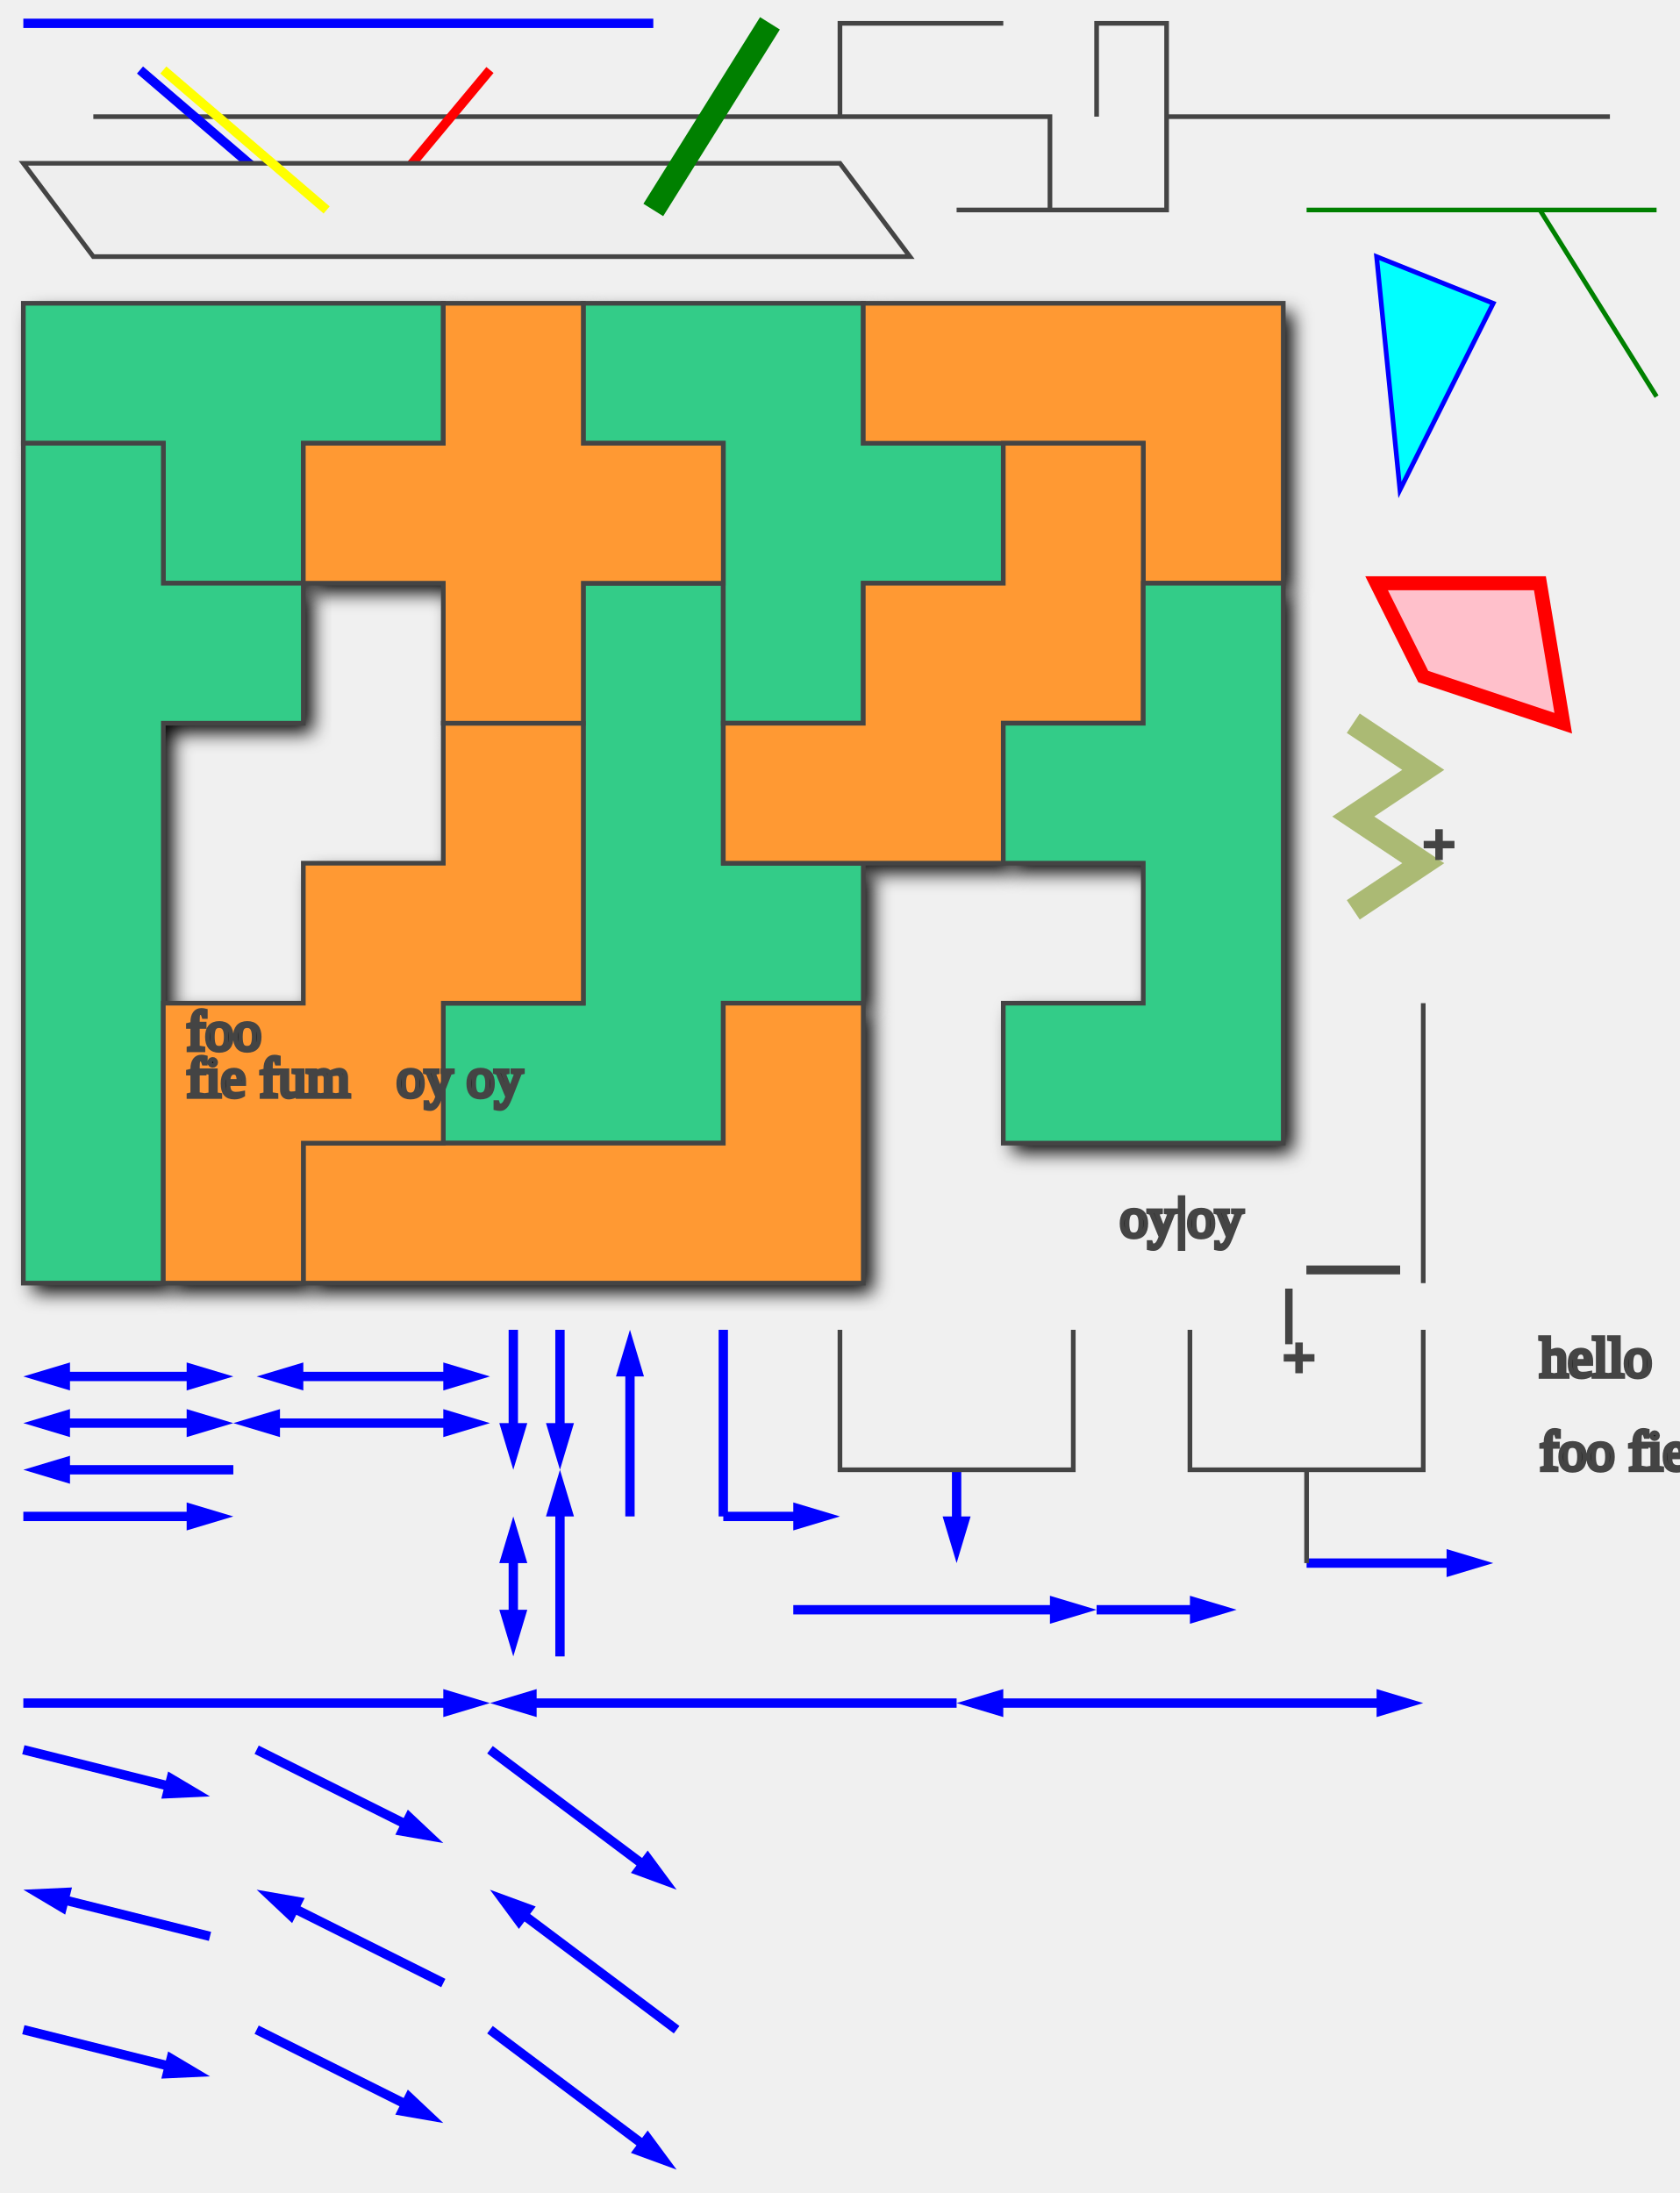
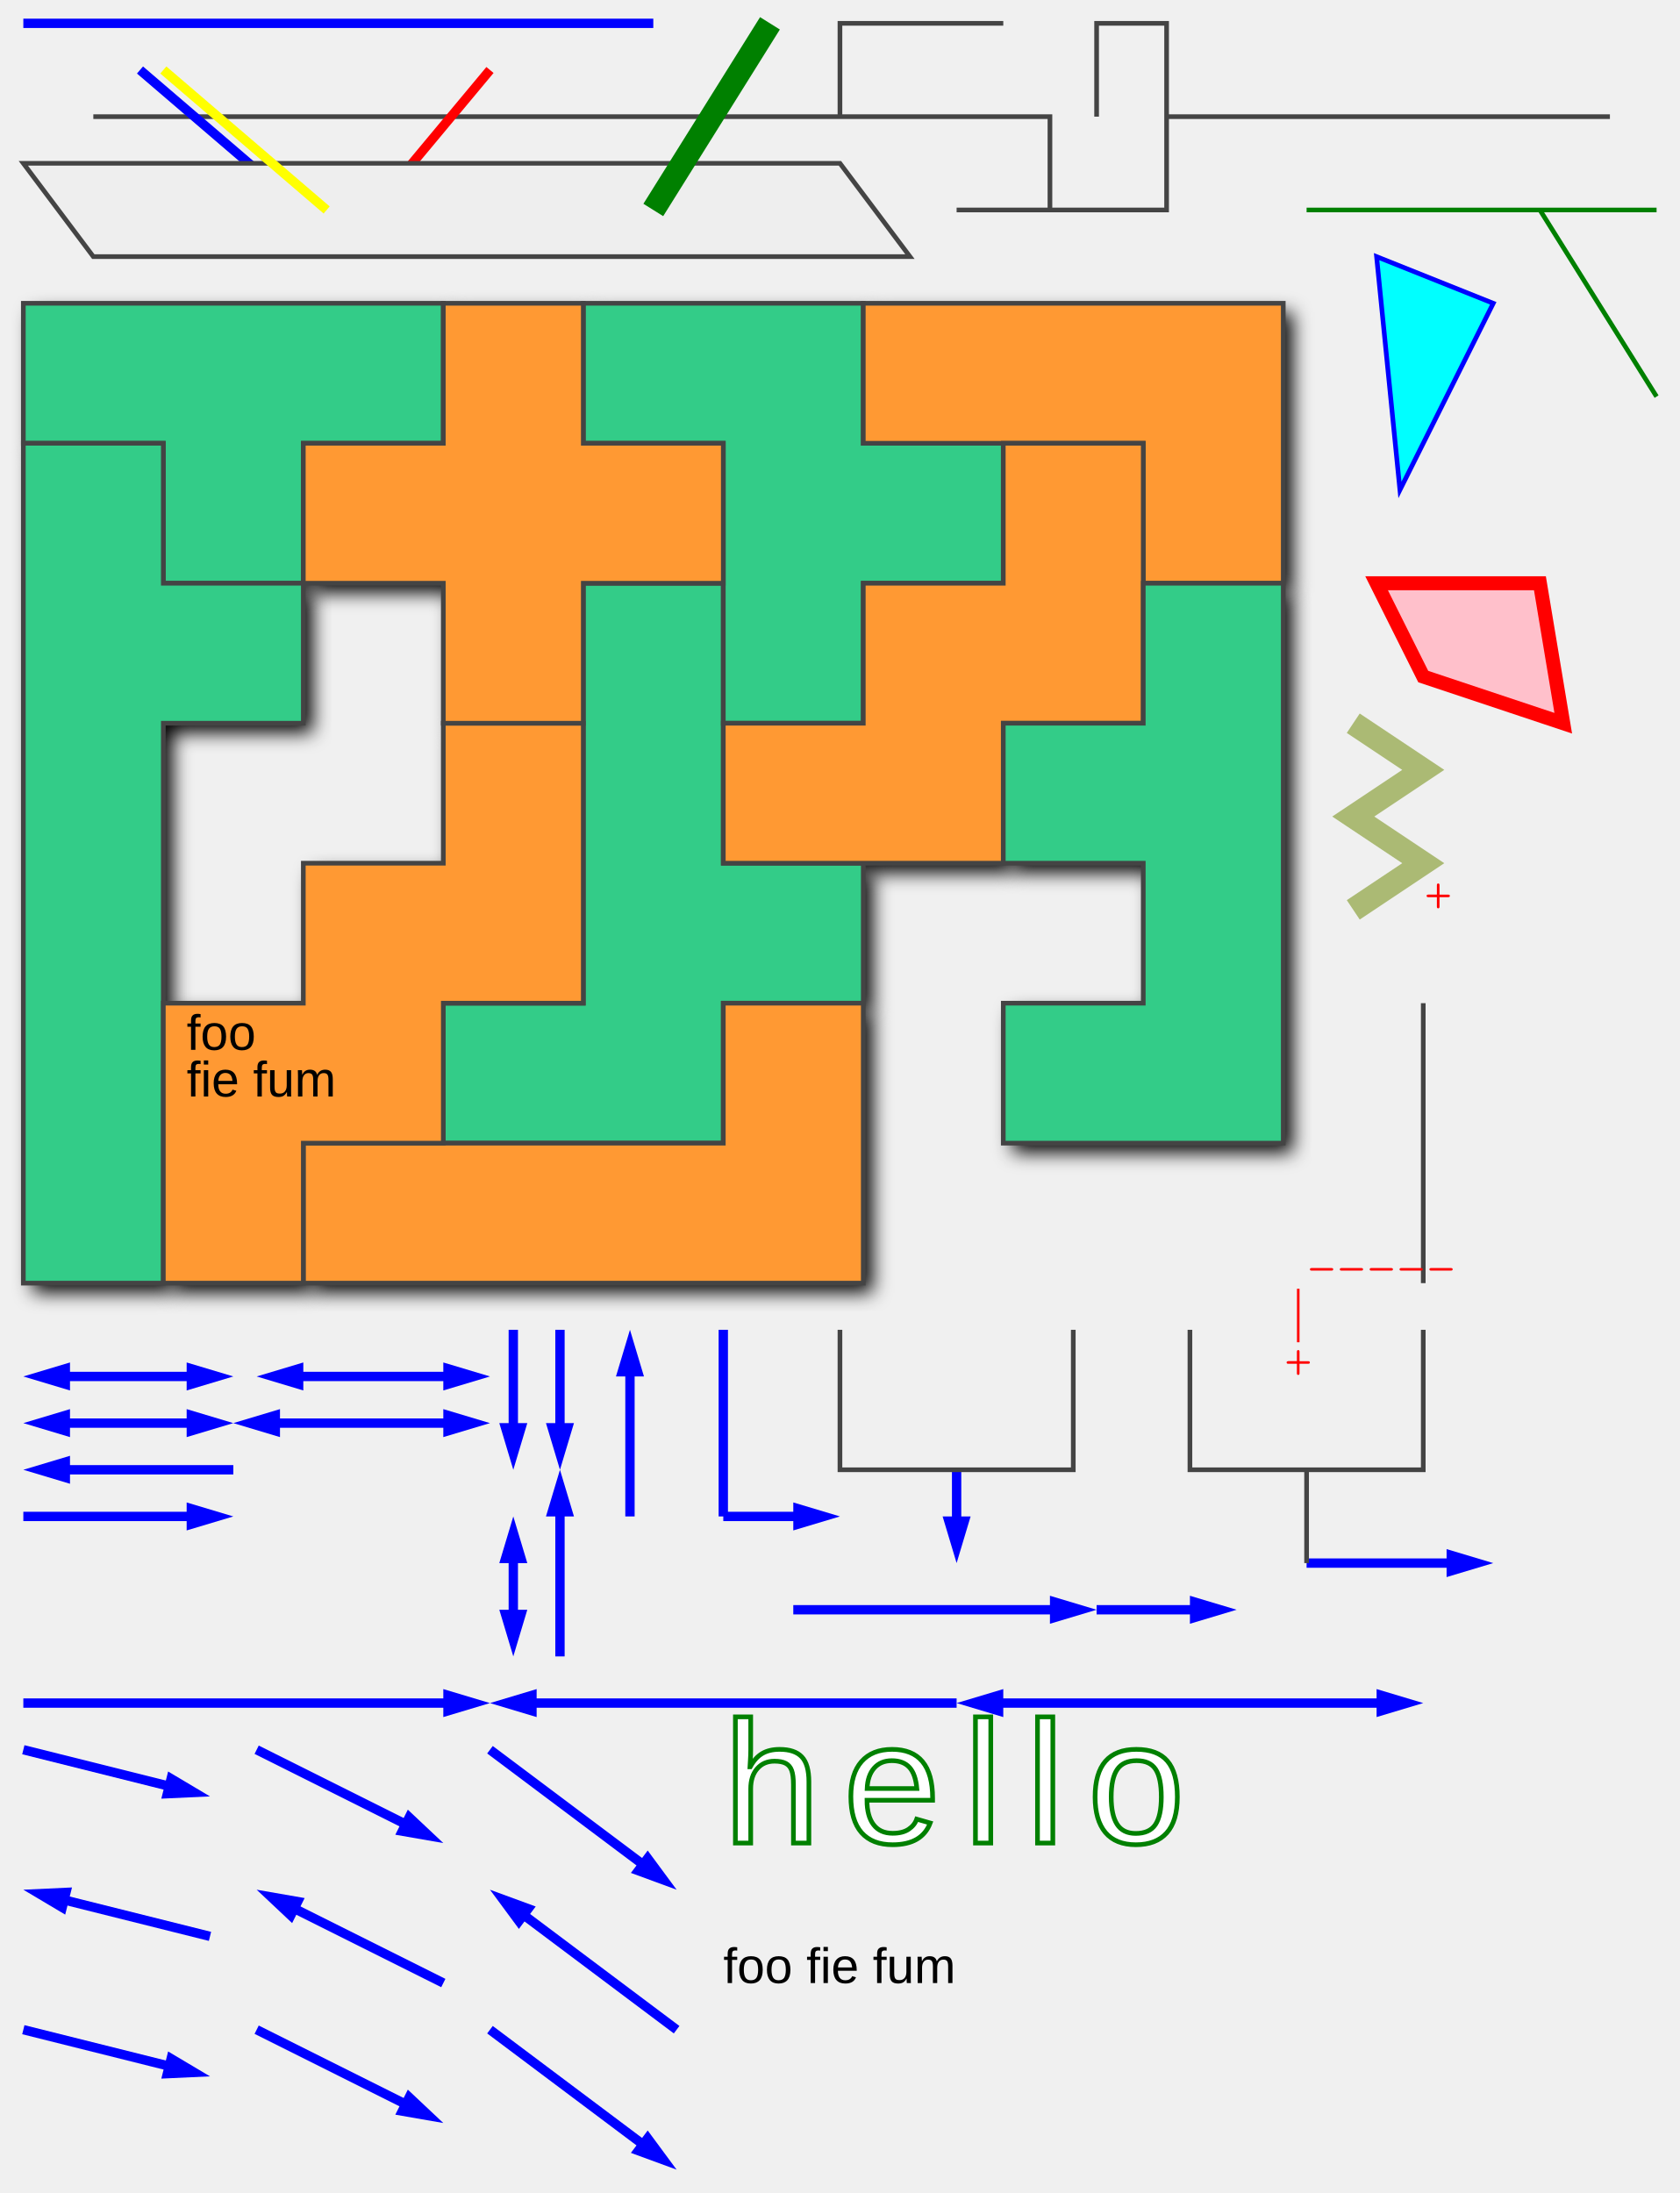
<svg xmlns="http://www.w3.org/2000/svg" version="1.1" width="360" height="470" viewBox="-5 -5 360 470" style="stroke: #444; stroke-width: 1">
  <marker id="arrow_0_end" refX="5" refY="3" markerUnits="userSpaceOnUse" markerWidth="10" markerHeight="6" orient="auto">
    <path d="M0,0 L10,3 L0,6 Z" style="fill: blue; stroke: none" />
  </marker>
  <marker id="arrow_0_start" refX="5" refY="3" markerUnits="userSpaceOnUse" markerWidth="10" markerHeight="6" orient="auto">
    <path d="M10,0 L0,3 L10,6 Z" style="fill: blue; stroke: none" />
  </marker>
  <filter id="drop_shadow_0">
    <feGaussianBlur stdDeviation="2" />
    <feOffset dy="2" dx="2" />
  </filter>
  <style>
    line { stroke: blue; stroke-width: 2 }
    polygon { fill: #ccc }
    polyline { fill: none }
    path { fill: none }
+     text { alignment-baseline: middle; font-size: 8pt; stroke: none; fill: red;
+     font-family: Courier; kerning: 5 }
    #L1 { stroke: red }
    #L3 { stroke: green; stroke-width: 5 }
    .grn { fill: #3c8 }
    .org { fill: #f93 }
    #P2 { fill: pink; stroke: red; stroke-width: 3 }
    #P1 { fill: #eee }
    .dropshadow0 { fill: #000; stroke: none; filter: url(#drop_shadow_0) }
  </style>
  <polygon points="0,60 30,60 60,60 90,60 90,90 60,90 60,120 30,120 30,90 0,90" class="dropshadow0" />
  <polygon points="0,90 30,90 30,120 60,120 60,150 30,150 30,180 30,210 30,240 30,270 0,270 0,240 0,210 0,180 0,150 0,120" class="dropshadow0" />
  <polygon points="120,120 150,120 150,150 150,180 180,180 180,210 150,210 150,240 120,240 90,240 90,210 120,210 120,180 120,150" class="dropshadow0" />
  <polygon points="120,60 150,60 180,60 180,90 210,90 210,120 180,120 180,150 150,150 150,120 150,90 120,90" class="dropshadow0" />
  <polygon points="150,210 180,210 180,240 180,270 150,270 120,270 90,270 60,270 60,240 90,240 120,240 150,240" class="dropshadow0" />
  <polygon points="180,60 210,60 240,60 270,60 270,90 270,120 240,120 240,90 210,90 180,90" class="dropshadow0" />
  <polygon points="210,90 240,90 240,120 240,150 210,150 210,180 180,180 150,180 150,150 180,150 180,120 210,120" class="dropshadow0" />
  <polygon points="240,120 270,120 270,150 270,180 270,210 270,240 240,240 210,240 210,210 240,210 240,180 210,180 210,150 240,150" class="dropshadow0" />
  <polygon points="90,150 120,150 120,180 120,210 90,210 90,240 60,240 60,270 30,270 30,240 30,210 60,210 60,180 90,180" class="dropshadow0" />
  <polygon points="90,60 120,60 120,90 150,90 150,120 120,120 120,150 90,150 90,120 60,120 60,90 90,90" class="dropshadow0" />
  <line x1="0" y1="0" x2="135" y2="0" />
  <line x1="0" y1="320" x2="40" y2="320" marker-end="url(#arrow_0_end)" />
  <line x1="0" y1="360" x2="95" y2="360" marker-end="url(#arrow_0_end)" />
  <line x1="0" y1="370" x2="35.149" y2="378.787" marker-end="url(#arrow_0_end)" />
  <line x1="100" y1="370" x2="136" y2="397" marker-end="url(#arrow_0_end)" />
  <line x1="104" y1="403" x2="140" y2="430" marker-start="url(#arrow_0_start)" />
  <line x1="105" y1="280" x2="105" y2="305" marker-end="url(#arrow_0_end)" />
  <line x1="105" y1="325" x2="105" y2="345" marker-start="url(#arrow_0_start)" marker-end="url(#arrow_0_end)" />
  <line x1="105" y1="360" x2="200" y2="360" marker-start="url(#arrow_0_start)" />
  <line x1="115" y1="280" x2="115" y2="305" marker-end="url(#arrow_0_end)" />
  <line x1="115" y1="315" x2="115" y2="350" marker-start="url(#arrow_0_start)" />
  <line x1="130" y1="285" x2="130" y2="320" marker-start="url(#arrow_0_start)" />
  <line x1="136" y1="457" x2="100" y2="430" marker-start="url(#arrow_0_start)" />
  <line x1="150" y1="280" x2="150" y2="320" />
  <line x1="150" y1="320" x2="170" y2="320" marker-end="url(#arrow_0_end)" />
  <line x1="165" y1="340" x2="225" y2="340" marker-end="url(#arrow_0_end)" />
  <line x1="200" y1="310" x2="200" y2="325" marker-end="url(#arrow_0_end)" />
  <line x1="205" y1="360" x2="295" y2="360" marker-start="url(#arrow_0_start)" marker-end="url(#arrow_0_end)" />
  <line x1="230" y1="340" x2="255" y2="340" marker-end="url(#arrow_0_end)" />
  <line x1="275" y1="330" x2="310" y2="330" marker-end="url(#arrow_0_end)" />
  <line x1="35.149" y1="438.787" x2="0" y2="430" marker-start="url(#arrow_0_start)" />
  <line x1="4.851" y1="401.213" x2="40" y2="410" marker-start="url(#arrow_0_start)" />
  <line x1="5" y1="290" x2="40" y2="290" marker-start="url(#arrow_0_start)" marker-end="url(#arrow_0_end)" />
  <line x1="5" y1="300" x2="40" y2="300" marker-start="url(#arrow_0_start)" marker-end="url(#arrow_0_end)" />
  <line x1="5" y1="310" x2="45" y2="310" marker-start="url(#arrow_0_start)" />
  <line x1="50" y1="300" x2="95" y2="300" marker-start="url(#arrow_0_start)" marker-end="url(#arrow_0_end)" />
  <line x1="50" y1="370" x2="85.528" y2="387.764" marker-end="url(#arrow_0_end)" />
  <line x1="54.472" y1="402.236" x2="90" y2="420" marker-start="url(#arrow_0_start)" />
  <line x1="55" y1="290" x2="95" y2="290" marker-start="url(#arrow_0_start)" marker-end="url(#arrow_0_end)" />
  <line x1="85.528" y1="447.764" x2="50" y2="430" marker-start="url(#arrow_0_start)" />
  <path d="M 210,0 L 175,0 L 175,20 L 15,20 M 175,20 L 220,20 L 220,40 L 200,40 M 220,40 L 245,40 L 245,20 L 340,20 M 245,20 L 245,0 L 230,0 L 230,20" />
  <path d="M 275,330 L 275,310 L 250,310 L 250,280 M 275,310 L 300,310 L 300,280" />
  <path d="M 275,40 L 350,40 M 325,40 L 350,80" style="stroke: green" />
  <polygon points="0,60 30,60 60,60 90,60 90,90 60,90 60,120 30,120 30,90 0,90" class="grn" />
  <polygon points="0,90 30,90 30,120 60,120 60,150 30,150 30,180 30,210 30,240 30,270 0,270 0,240 0,210 0,180 0,150 0,120" class="grn" />
  <polygon points="120,120 150,120 150,150 150,180 180,180 180,210 150,210 150,240 120,240 90,240 90,210 120,210 120,180 120,150" class="grn" />
  <polygon points="120,60 150,60 180,60 180,90 210,90 210,120 180,120 180,150 150,150 150,120 150,90 120,90" class="grn" />
  <polygon points="150,210 180,210 180,240 180,270 150,270 120,270 90,270 60,270 60,240 90,240 120,240 150,240" class="org" />
  <polygon points="180,60 210,60 240,60 270,60 270,90 270,120 240,120 240,90 210,90 180,90" class="org" />
  <polygon points="210,90 240,90 240,120 240,150 210,150 210,180 180,180 150,180 150,150 180,150 180,120 210,120" class="org" />
  <polygon points="240,120 270,120 270,150 270,180 270,210 270,240 240,240 210,240 210,210 240,210 240,180 210,180 210,150 240,150" class="grn" />
  <polygon points="290,120 325,120 330,150 300,140" id="P2" />
  <polygon points="290,50 315,60 295,100" style="fill: cyan; stroke: blue" />
  <polygon points="90,150 120,150 120,180 120,210 90,210 90,240 60,240 60,270 30,270 30,240 30,210 60,210 60,180 90,180" class="org" />
  <polygon points="90,60 120,60 120,90 150,90 150,120 120,120 120,150 90,150 90,120 60,120 60,90 90,90" class="org" />
  <polyline points="175,280 175,310 200,310 225,310 225,280" />
  <polyline points="285,190 300,180 285,170 300,160 285,150" style="stroke-width: 5; stroke: #abba74" />
  <polyline points="300,210 300,230 300,250 300,270" />
-   <text x="235" y="260">
-     oy|oy
+   <text x="150" y="390" style="font-family: Arial; fill: white; stroke: green; font-size: 28pt; letter-spacing: 5">
+     hello
+   </text>
+   <text x="150" y="420" style="font-family: Arial; fill: black">
+     foo fie fum
  </text>
  <text x="270" y="280">
    |
  </text>
  <text x="270" y="290">
    +
  </text>
  <text x="275" y="270">
    -----
  </text>
-   <text x="300" y="180">
+   <text x="300" y="190">
    +
  </text>
-   <text x="325" y="290">
-     hello
-   </text>
-   <text x="325" y="310">
-     foo fie fum
-   </text>
-   <text x="35" y="220">
+   <text x="35" y="220" style="font-family: Arial; fill: black">
    foo
  </text>
-   <text x="35" y="230">
+   <text x="35" y="230" style="font-family: Arial; fill: black">
    fie fum
-   </text>
-   <text x="80" y="230">
-     oy
-   </text>
-   <text x="95" y="230">
-     oy
  </text>
  <line x1="100" y1="10" x2="75" y2="40" id="L1" />
  <line x1="25" y1="10" x2="60" y2="40" />
  <polygon points="0,30 175,30 190,50 15,50" id="P1" />
  <line x1="160" y1="0" x2="135" y2="40" id="L3" />
  <line x1="30" y1="10" x2="65" y2="40" style="stroke: yellow" />
</svg>
